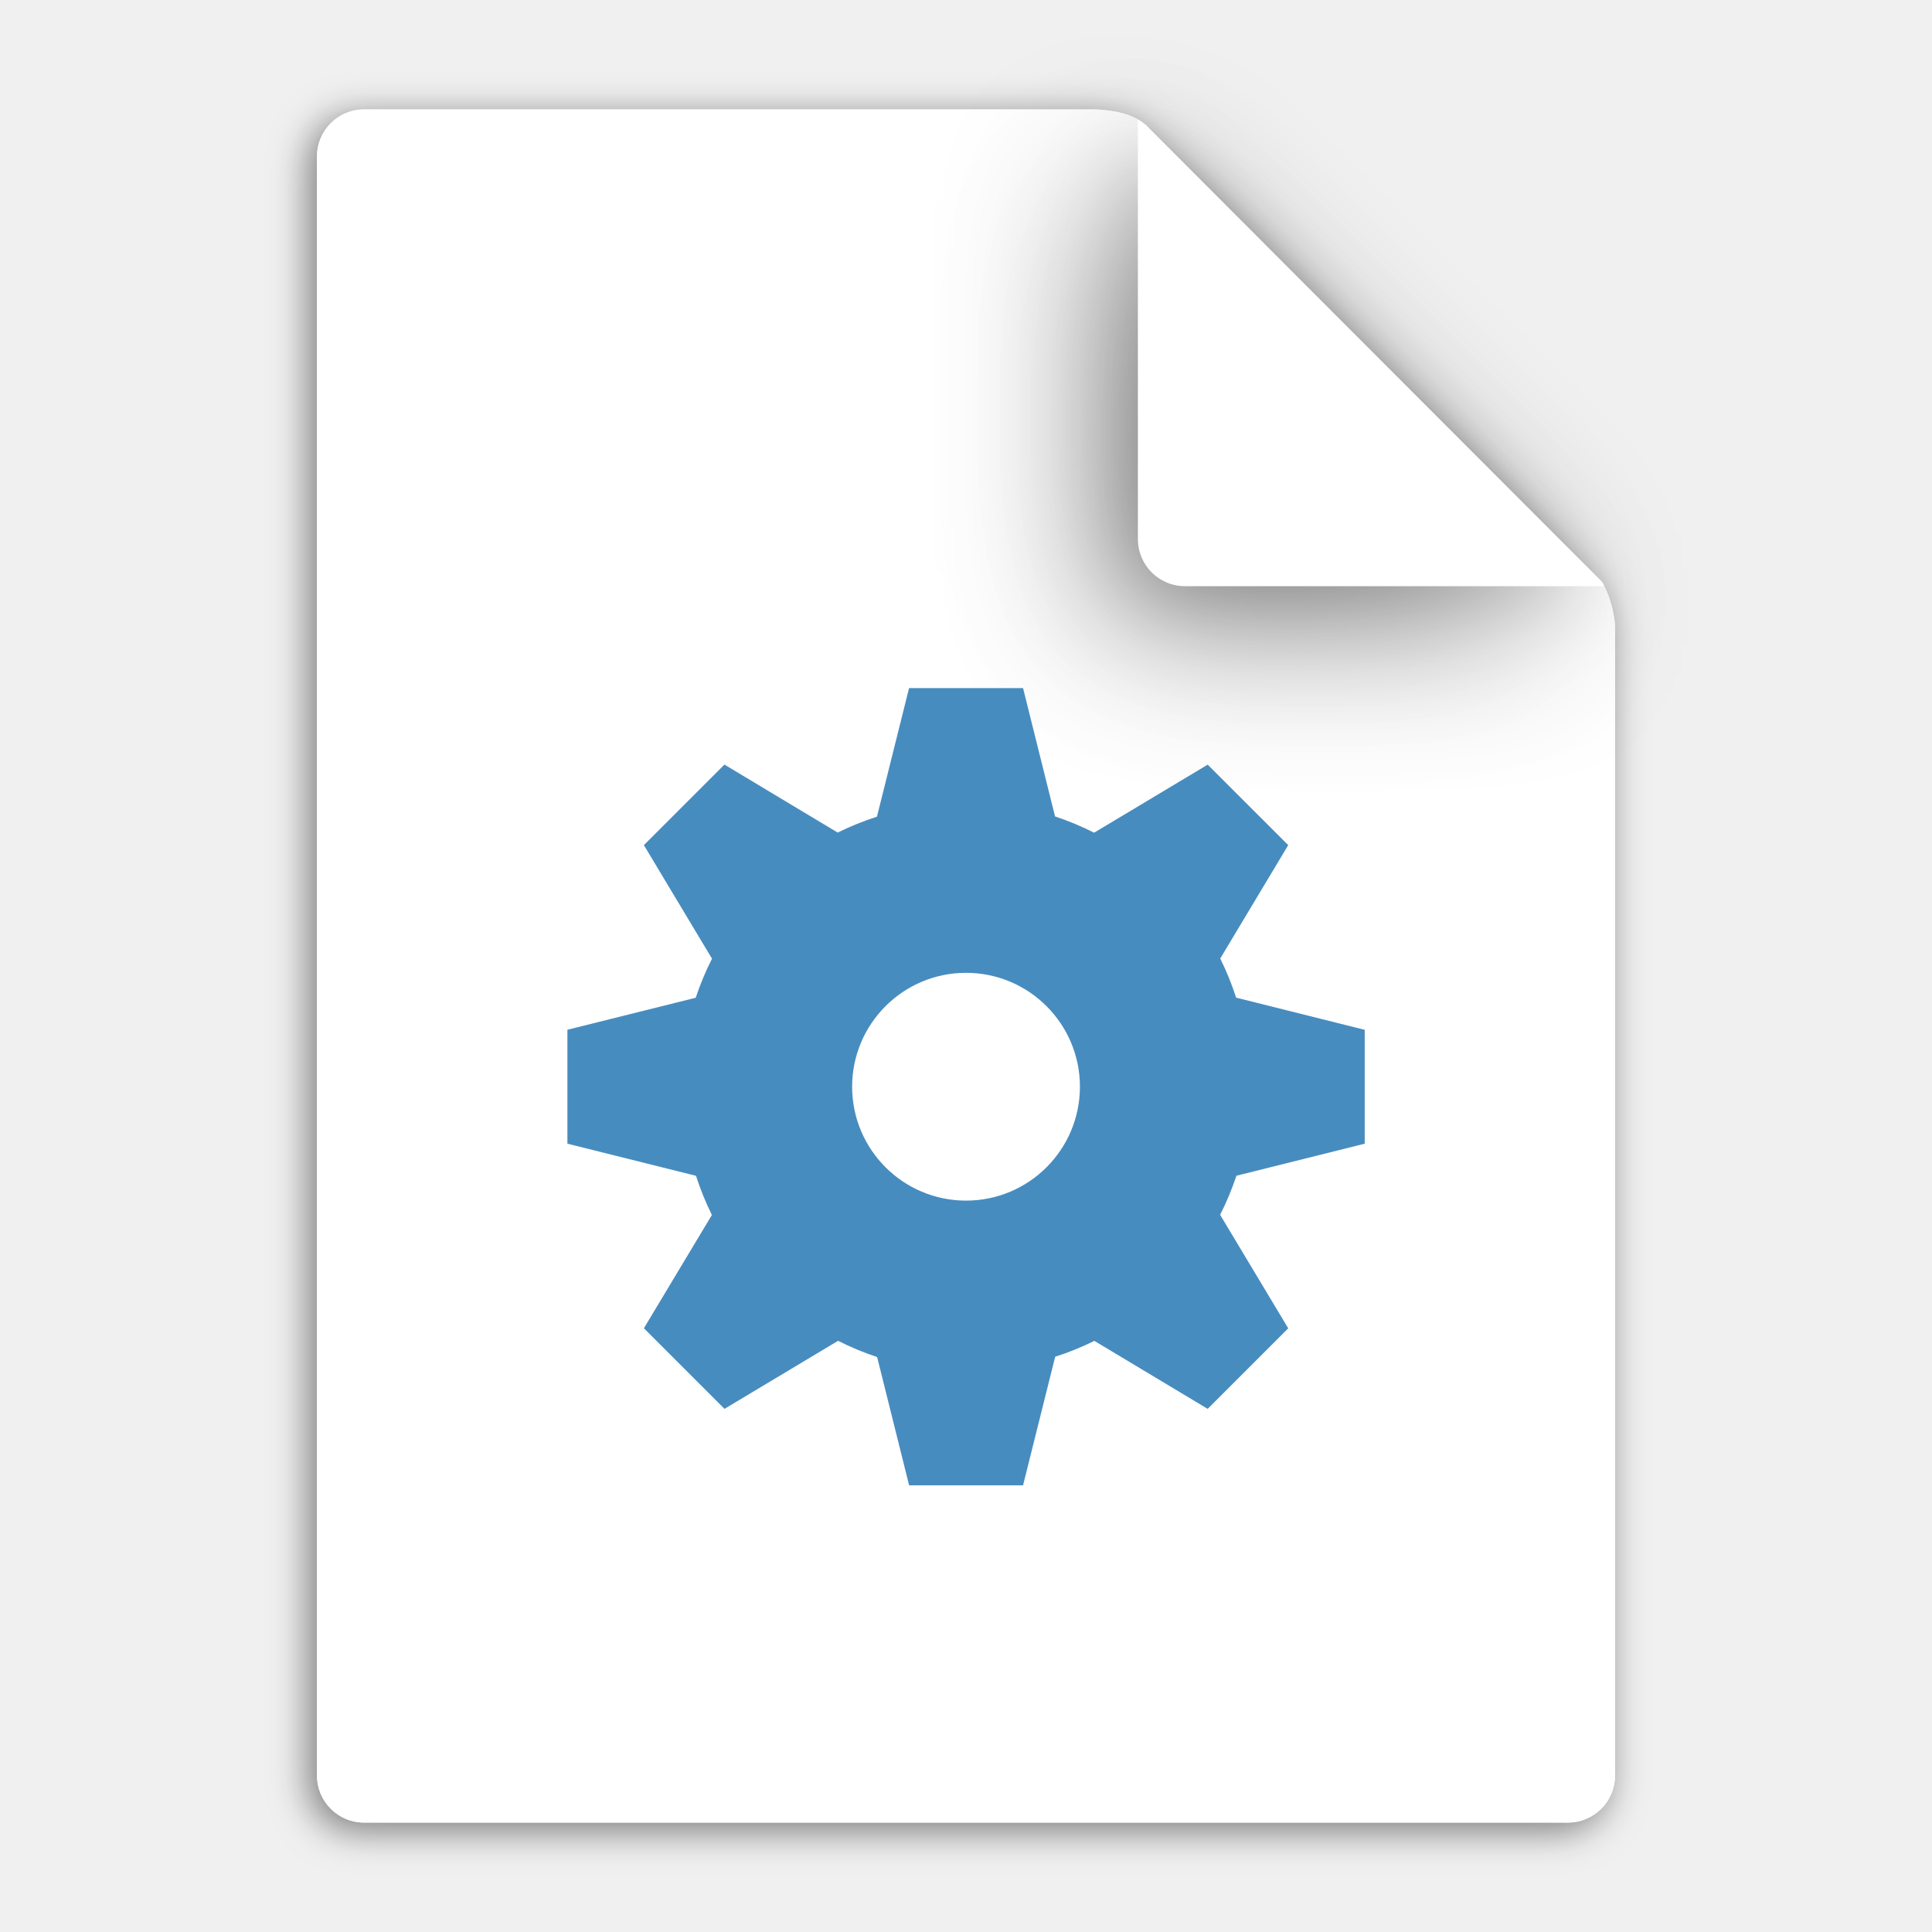
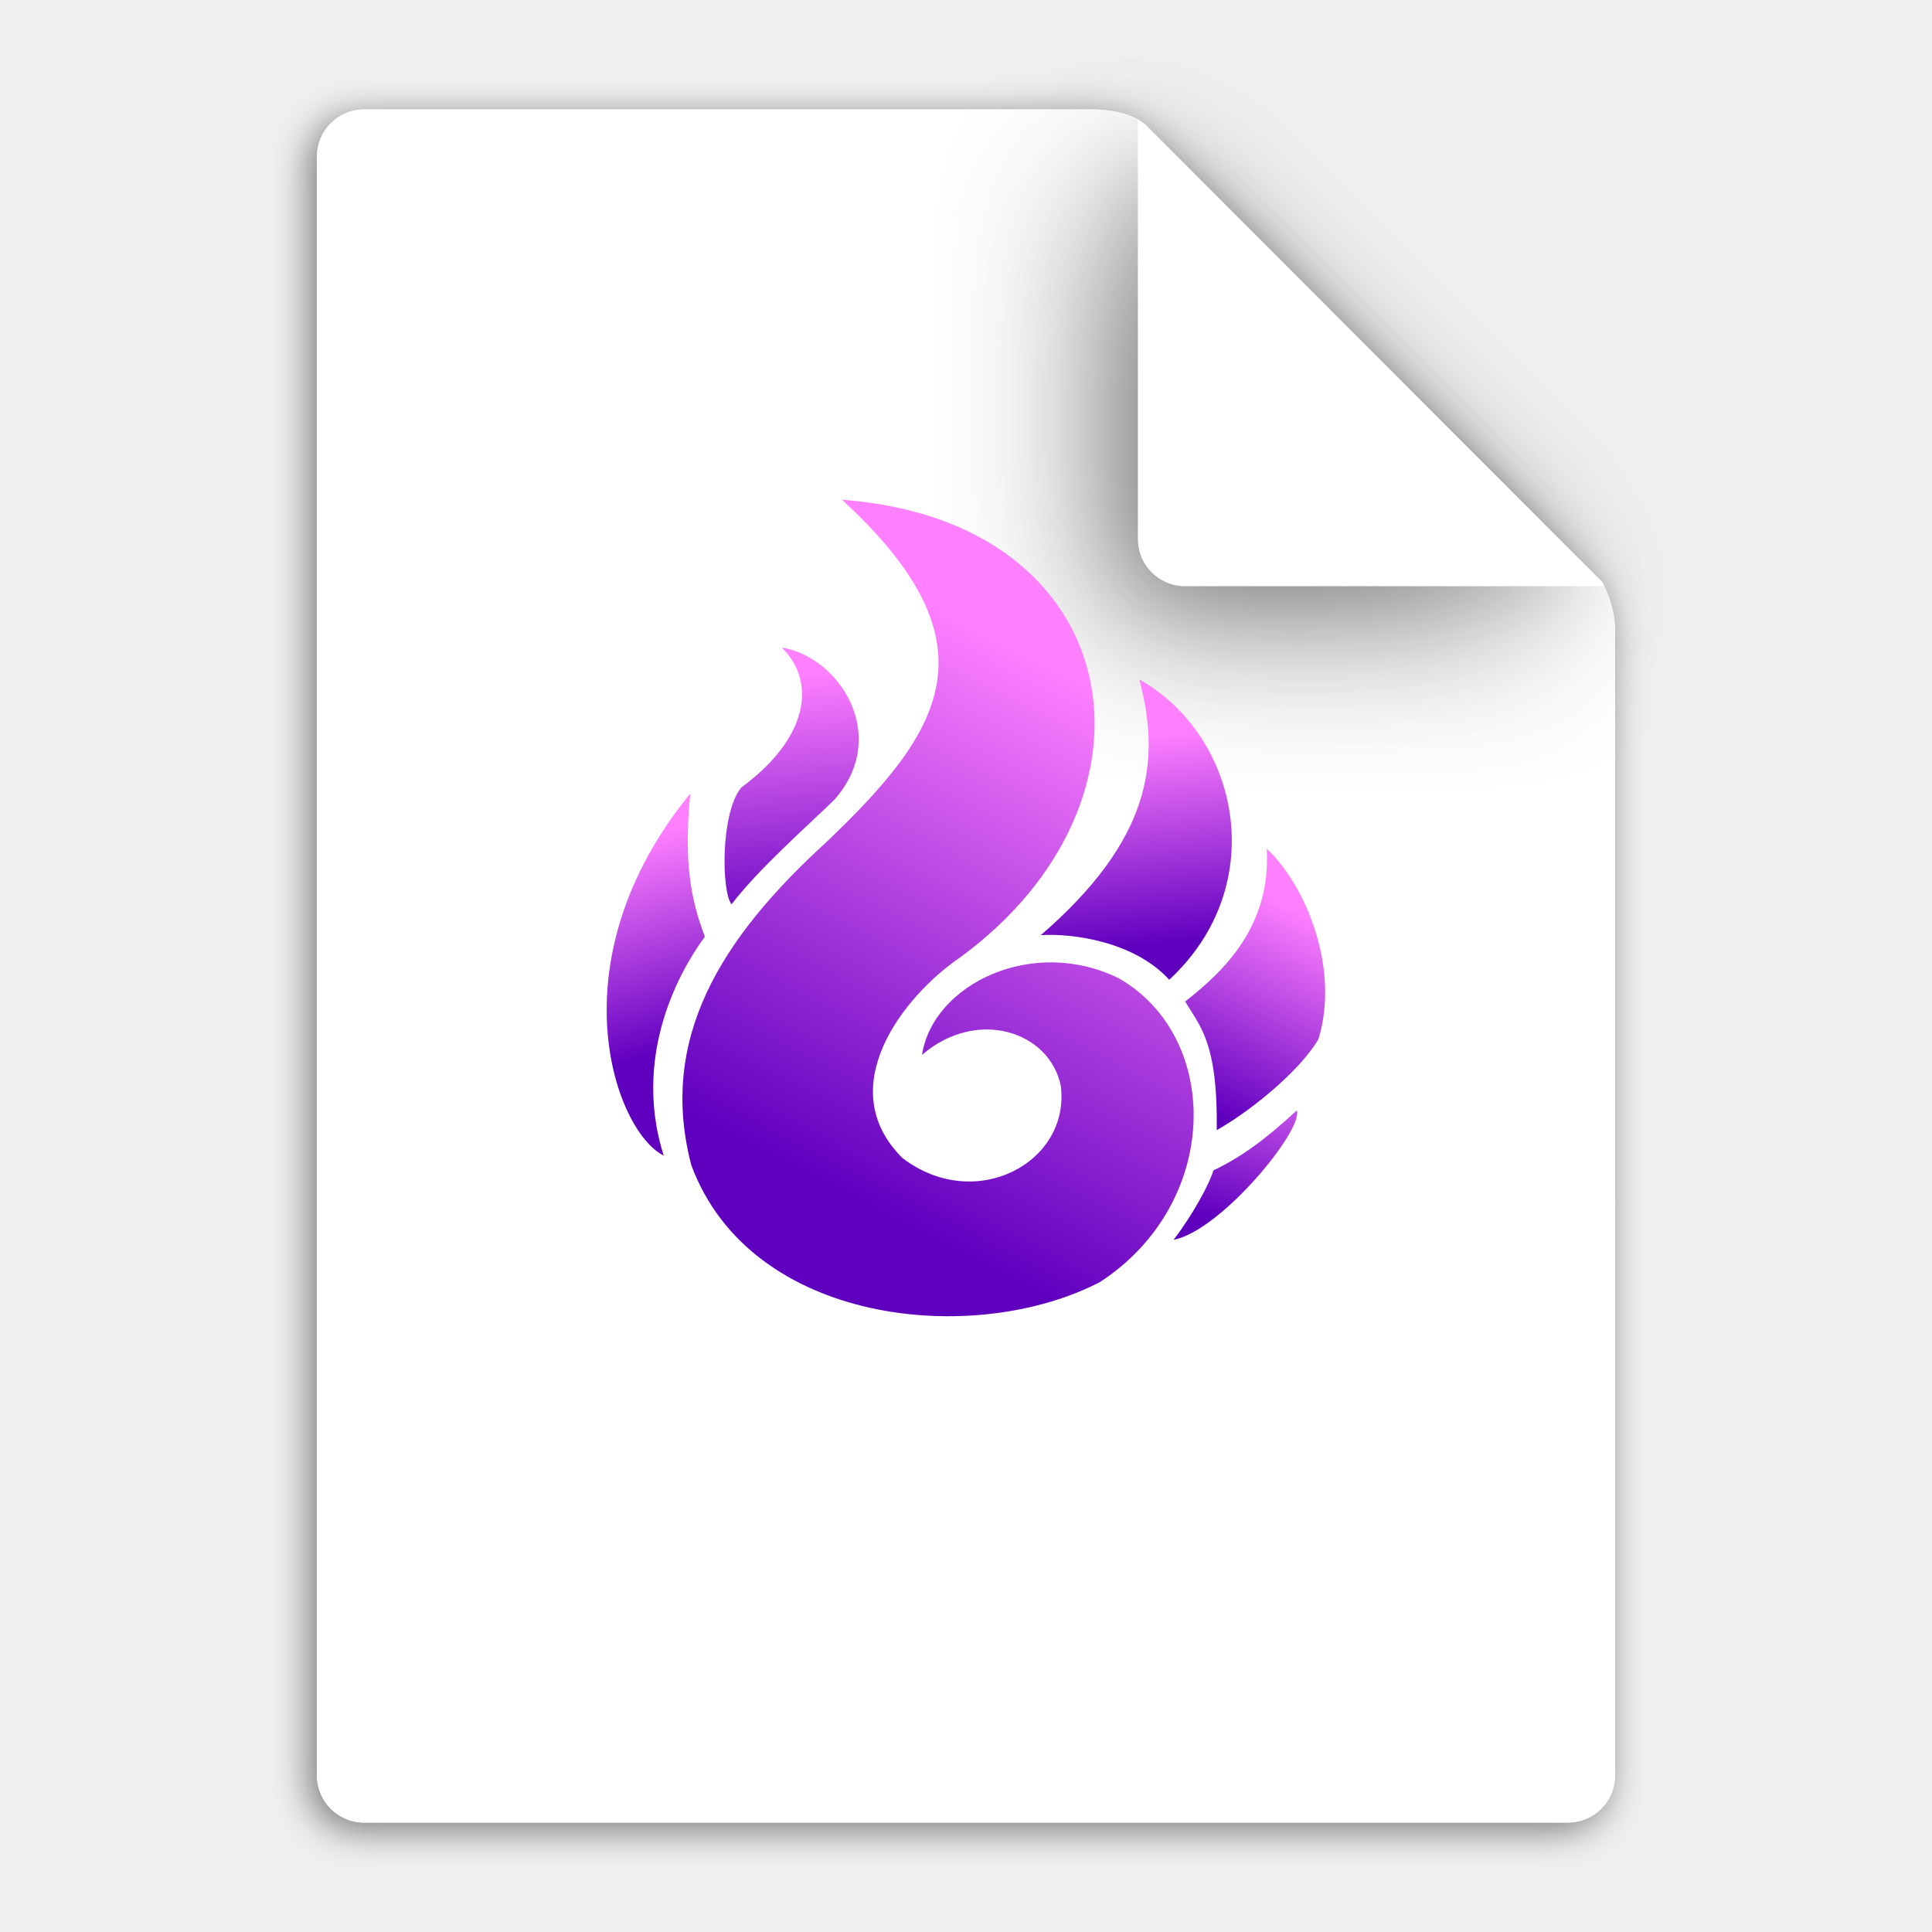
- <svg xmlns="http://www.w3.org/2000/svg" width="32" height="32">
+ <svg xmlns="http://www.w3.org/2000/svg" xmlns:xlink="http://www.w3.org/1999/xlink" width="32" height="32">
  <defs>
    <filter id="a" width="1.076" height="1.057" x="-.041" y="-.026" color-interpolation-filters="sRGB">
      <feFlood flood-color="#000" flood-opacity=".502" result="flood" />
      <feGaussianBlur in="SourceGraphic" result="blur" stdDeviation="10" />
      <feOffset dx="-4" dy="4" in="blur" result="offset" />
      <feComposite in="flood" in2="offset" operator="in" result="comp1" />
      <feComposite in="SourceGraphic" in2="comp1" result="comp2" />
    </filter>
    <filter id="b" width="2.262" height="2.261" x="-.68" y="-.582" color-interpolation-filters="sRGB">
      <feFlood flood-color="#000" flood-opacity=".4" result="flood" />
      <feGaussianBlur in="SourceGraphic" result="blur" stdDeviation="40" />
      <feOffset dx="-20" dy="20" in="blur" result="offset" />
      <feComposite in="flood" in2="offset" operator="in" result="comp1" />
      <feComposite in="SourceGraphic" in2="comp1" result="fbSourceGraphic" />
      <feColorMatrix in="fbSourceGraphic" result="fbSourceGraphicAlpha" values="0 0 0 -1 0 0 0 0 -1 0 0 0 0 -1 0 0 0 0 1 0" />
      <feFlood flood-color="#000" flood-opacity=".2" result="flood" />
      <feGaussianBlur in="fbSourceGraphic" result="blur" stdDeviation="20" />
      <feOffset dx="-4" dy="4" in="blur" result="offset" />
      <feComposite in="flood" in2="offset" operator="in" result="comp1" />
      <feComposite in="fbSourceGraphic" in2="comp1" result="comp2" />
    </filter>
  </defs>
  <path fill="#fff" d="m 193,58 c -13.85,-6.8e-5 -25,11.15 -25,25 v 858 c 0,13.85 11.15,25 25,25 h 638 c 13.85,0 25,-11.15 25,-25 0,0 -0.004,-609.403 -0.006,-609.404 -0.011,-0.54 -0.49,-11.635 -6.799,-23.109 L 727.166,186.282 607.137,66.078 C 600.033,60.162 590.478,58.524 581.41,58.002 Z" filter="url(#a)" transform="scale(.03125)" />
  <path fill="#fff" d="m 603.107,63.297 c -6.476,-3.684 -14.251,-4.866 -21.697,-5.295 L 193,58 c -13.85,-6.8e-5 -25,11.15 -25,25 v 858 c 0,13.85 11.15,25 25,25 h 638 c 13.85,0 25,-11.15 25,-25 0,0 -0.004,-609.403 -0.006,-609.404 -0.011,-0.505 -0.431,-10.253 -5.654,-20.904 H 628.107 c -13.85,0 -25,-11.15 -25,-25 z" transform="scale(.03125)" />
  <path fill="#fff" d="M 603.107,63.297 V 285.691 c 0,13.85 11.15,25 25,25 h 222.232 c -0.359,-0.732 -0.739,-1.468 -1.145,-2.205 L 727.166,186.281 607.137,66.078 c -1.27,-1.058 -2.619,-1.979 -4.029,-2.781 z" filter="url(#b)" transform="scale(.03125)" />
  <path fill="none" d="M0 0H1024V1024H0z" transform="scale(.03125)" />
-   <path fill="#478cbf" d="M15.057 11.397l-.532 2.13a4.716 4.716 0 0 0-.65.263l-1.876-1.126-1.334 1.334 1.128 1.881a4.716 4.716 0 0 0-.27.647l-2.125.53v1.887l2.13.532a4.716 4.716 0 0 0 .263.649L10.665 22 12 23.335l1.881-1.127a4.716 4.716 0 0 0 .647.269l.53 2.125h1.887l.532-2.13a4.716 4.716 0 0 0 .649-.263l1.877 1.126 1.334-1.334-1.128-1.88a4.716 4.716 0 0 0 .27-.647l2.125-.531v-1.886l-2.13-.533a4.716 4.716 0 0 0-.263-.648l1.126-1.878-1.334-1.333-1.881 1.127a4.716 4.716 0 0 0-.647-.269l-.53-2.126h-1.887zm.944 4.716A1.887 1.887 0 0 1 17.887 18a1.887 1.887 0 0 1-1.886 1.886A1.887 1.887 0 0 1 14.114 18a1.887 1.887 0 0 1 1.887-1.887z" />
+   <g transform="translate(8.64 7.68) scale(0.014375)">
+     <defs>
+       <linearGradient xlink:href="#blzA" id="blzB" x1="345.488" x2="326.393" y1="537.545" y2="278.277" gradientTransform="translate(25.645)" gradientUnits="userSpaceOnUse" />
+       <linearGradient id="blzA">
+         <stop offset="0" stop-color="#6000bf" />
+         <stop offset="1" stop-color="#ff80ff" />
+       </linearGradient>
+       <linearGradient xlink:href="#blzA" id="blzC" x1="628.385" x2="605.516" y1="554.552" y2="345.675" gradientTransform="translate(25.645)" gradientUnits="userSpaceOnUse" />
+       <linearGradient xlink:href="#blzA" id="blzD" x1="711.173" x2="813.123" y1="702.796" y2="513.799" gradientTransform="translate(25.645)" gradientUnits="userSpaceOnUse" />
+       <linearGradient xlink:href="#blzA" id="blzE" x1="263.133" x2="199.507" y1="648.504" y2="445.445" gradientTransform="translate(25.645)" gradientUnits="userSpaceOnUse" />
+       <linearGradient xlink:href="#blzA" id="blzF" x1="760.851" x2="818.785" y1="829.706" y2="638.514" gradientTransform="translate(25.645)" gradientUnits="userSpaceOnUse" />
+       <linearGradient xlink:href="#blzA" id="blzG" x1="447.231" x2="722.686" y1="825.105" y2="341.161" gradientTransform="translate(25.645)" gradientUnits="userSpaceOnUse" />
+     </defs>
+     <g color="#000" paint-order="markers stroke fill">
+       <path fill="url(#blzB)" d="m 333.041,390.832 c 60.956,-49.645 68.888,-106.282 36.834,-141.001 52.955,9.639 98.778,89.197 48.017,153.006 -26.657,28.88 -68.133,68.803 -93.604,105.416 -9.271,-12.442 -10.125,-91.913 8.753,-117.421 z" style="-inkscape-stroke:none" transform="matrix(1.26737 0 0 1.14468 -169.116 -74.144)" />
+       <path fill="url(#blzC)" d="m 605.468,539.317 c 99.495,-95.417 109.652,-174.007 89.512,-257.379 90.54,56.344 120.323,206.655 27.218,302.306 -32.452,-39.308 -89.422,-46.801 -116.73,-44.926 z" style="-inkscape-stroke:none" transform="matrix(1.26737 0 0 1.14468 -169.116 -74.144)" />
+       <path fill="url(#blzD)" d="m 765.397,735.61 c 1.027,-90.005 -16.07,-105.169 -28.652,-129.511 34.981,-30.439 78.22,-75.638 74.074,-153.8 36.265,37.795 66.663,121.656 46.942,191.96 -14.859,28.349 -56.524,68.798 -92.364,91.35 z" style="-inkscape-stroke:none" transform="matrix(1.26737 0 0 1.14468 -169.116 -74.144)" />
+       <path fill="url(#blzE)" d="m 286.772,396.801 c -5.933,67.162 -0.014,105.765 13.279,144.12 C 286.963,560.259 230.933,650.697 262.607,761.242 218.558,737.233 161.826,566.002 286.772,396.801 Z" style="-inkscape-stroke:none" transform="matrix(1.26737 0 0 1.14468 -169.116 -74.144)" />
+       <path fill="url(#blzF)" d="m 726.132,846.03 c 17.736,-25.59 32.55,-56.278 36.255,-69.905 25.026,-13.294 46.489,-30.414 75.78,-60.351 6.376,19.042 -68.605,120.855 -112.035,130.255 z" style="-inkscape-stroke:none" transform="matrix(1.26737 0 0 1.14468 -169.116 -74.144)" />
+       <path fill="url(#blzG)" d="m 287.624,770.662 c -29.781,-126.684 26.211,-227.139 122.275,-324.391 105.332,-111.102 158.665,-199.02 14.749,-345.209 261.967,21.801 302.853,302.608 107.166,460.898 -51.666,39.082 -116.359,131.072 -52.202,201.699 66.221,56.081 152.881,4.625 143.984,-72.616 C 613.313,635.784 547.105,612.403 497.426,659.869 507.381,588.255 598.947,539.692 677.165,583.255 770.053,643.46 769.049,809.072 659.32,888.466 545.235,954.136 341.346,931.823 287.624,770.662 Z" style="-inkscape-stroke:none" transform="matrix(1.26737 0 0 1.14468 -169.116 -74.144)" />
+     </g>
+   </g>
</svg>
